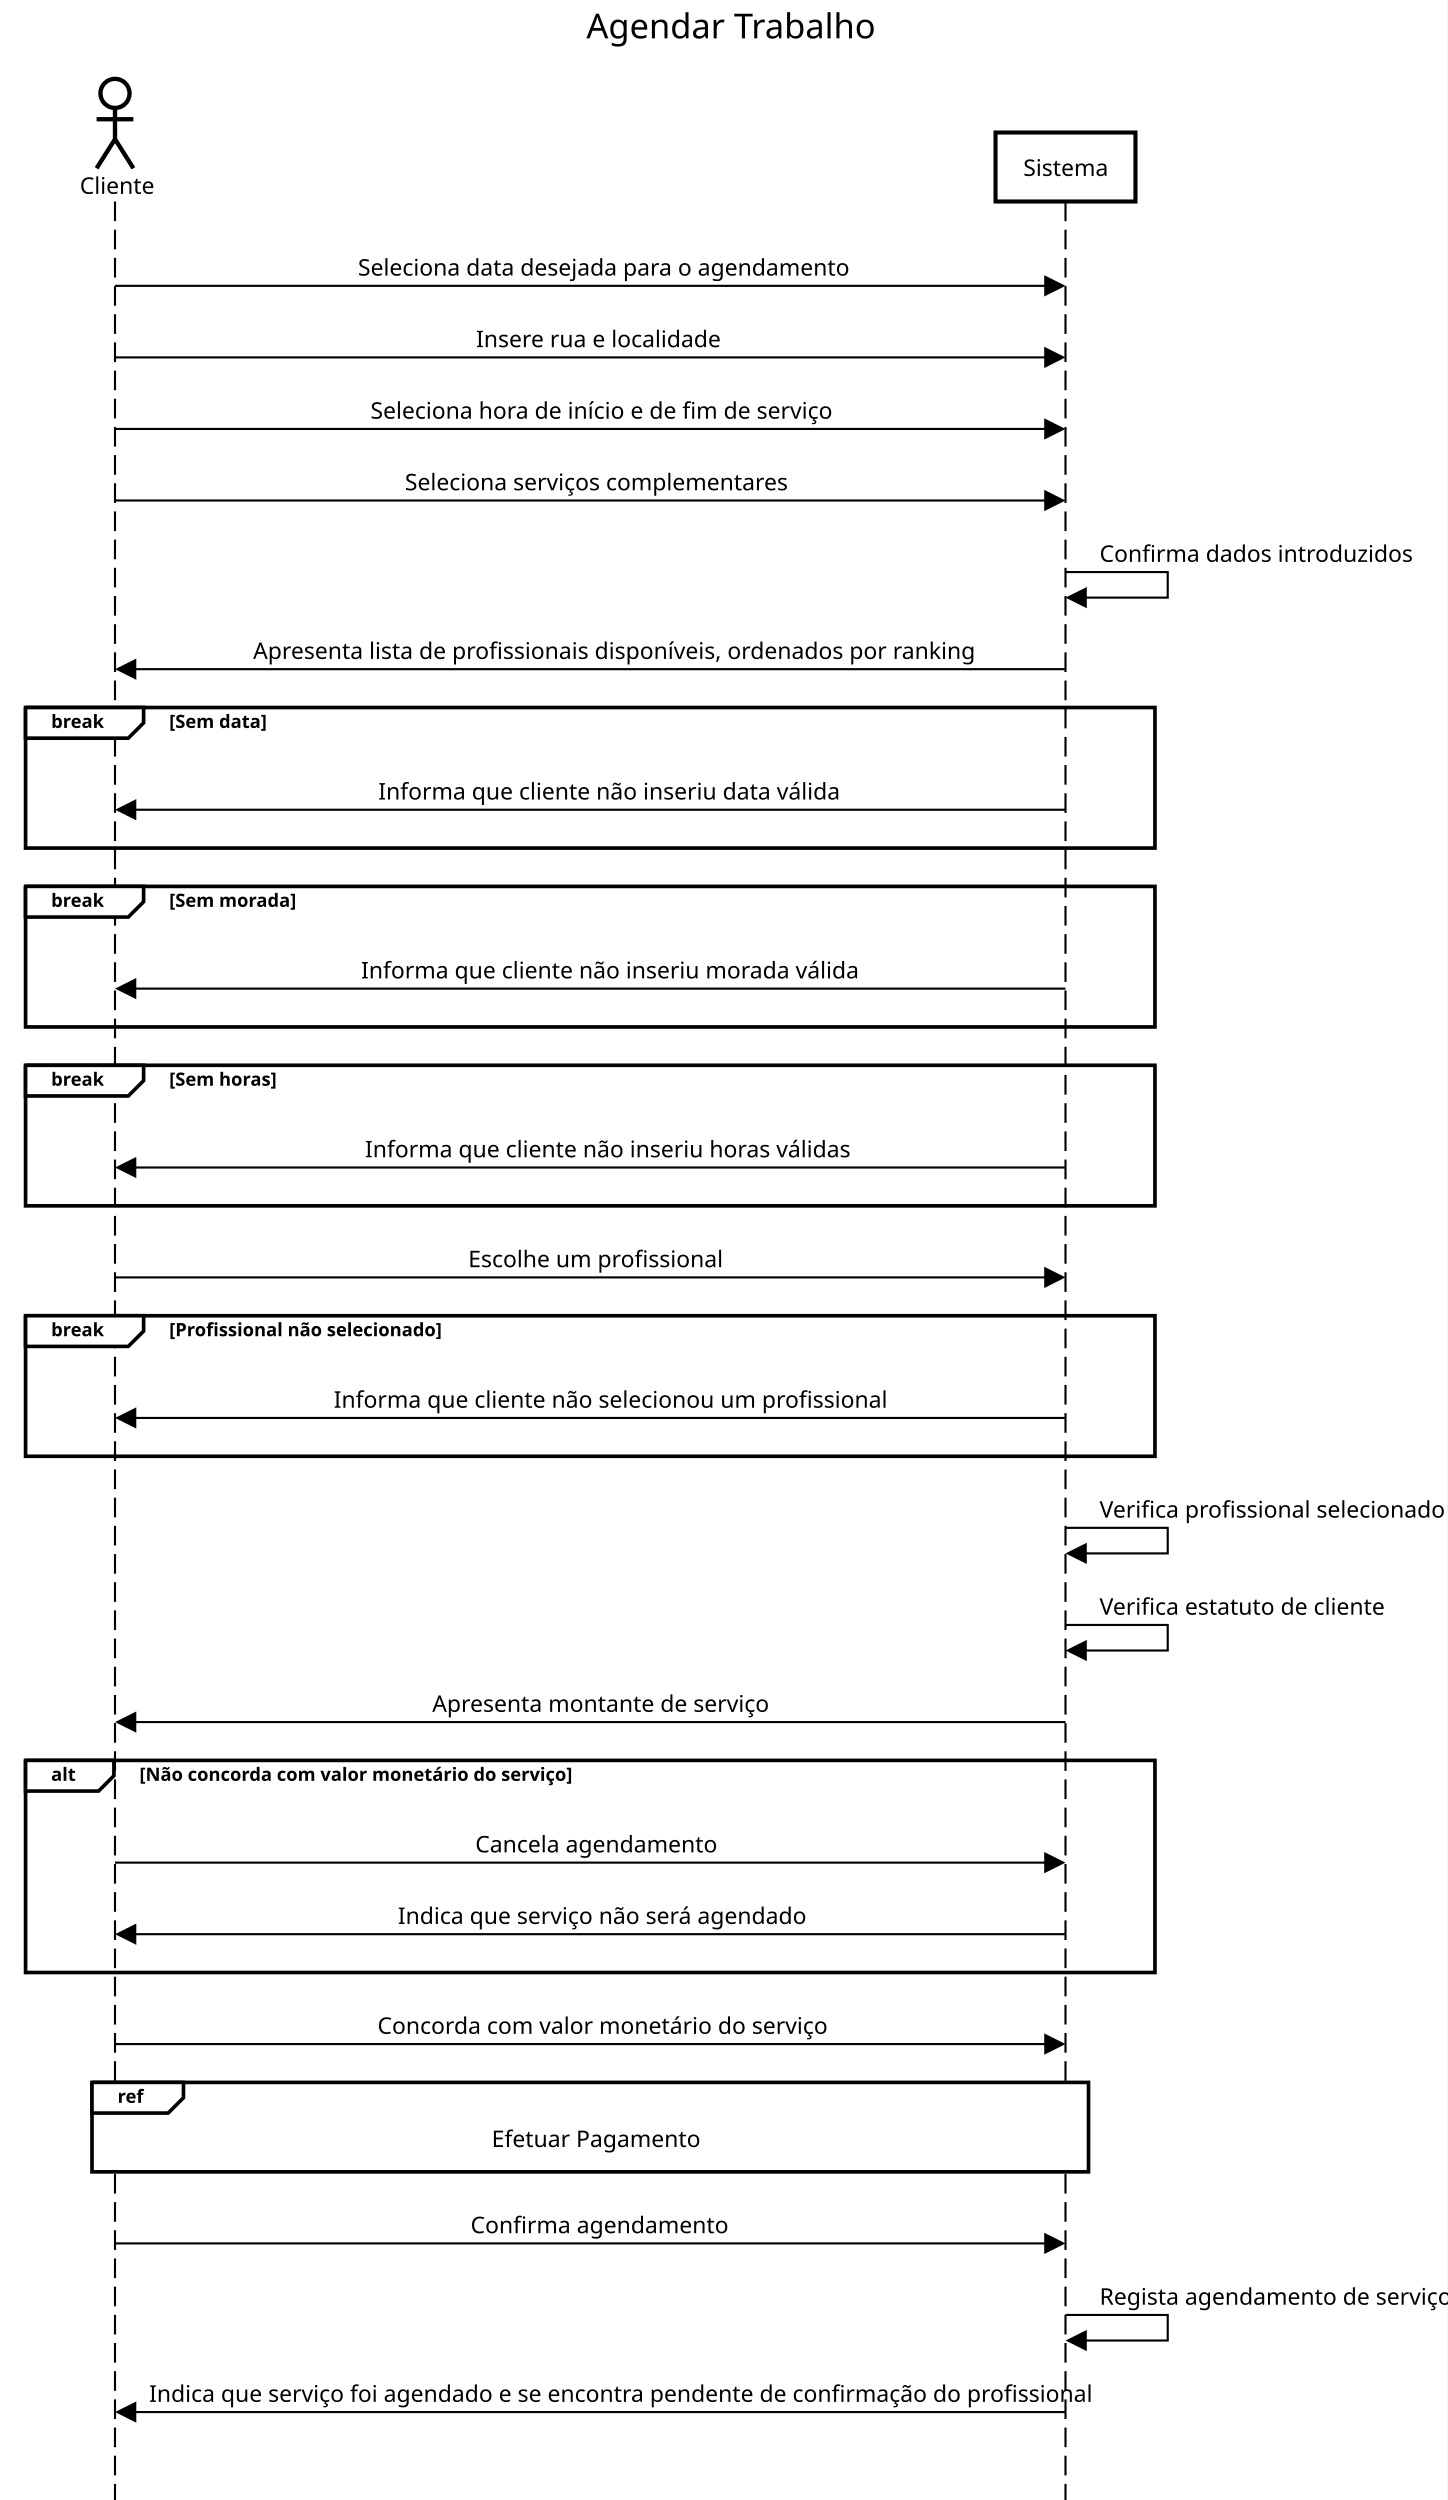
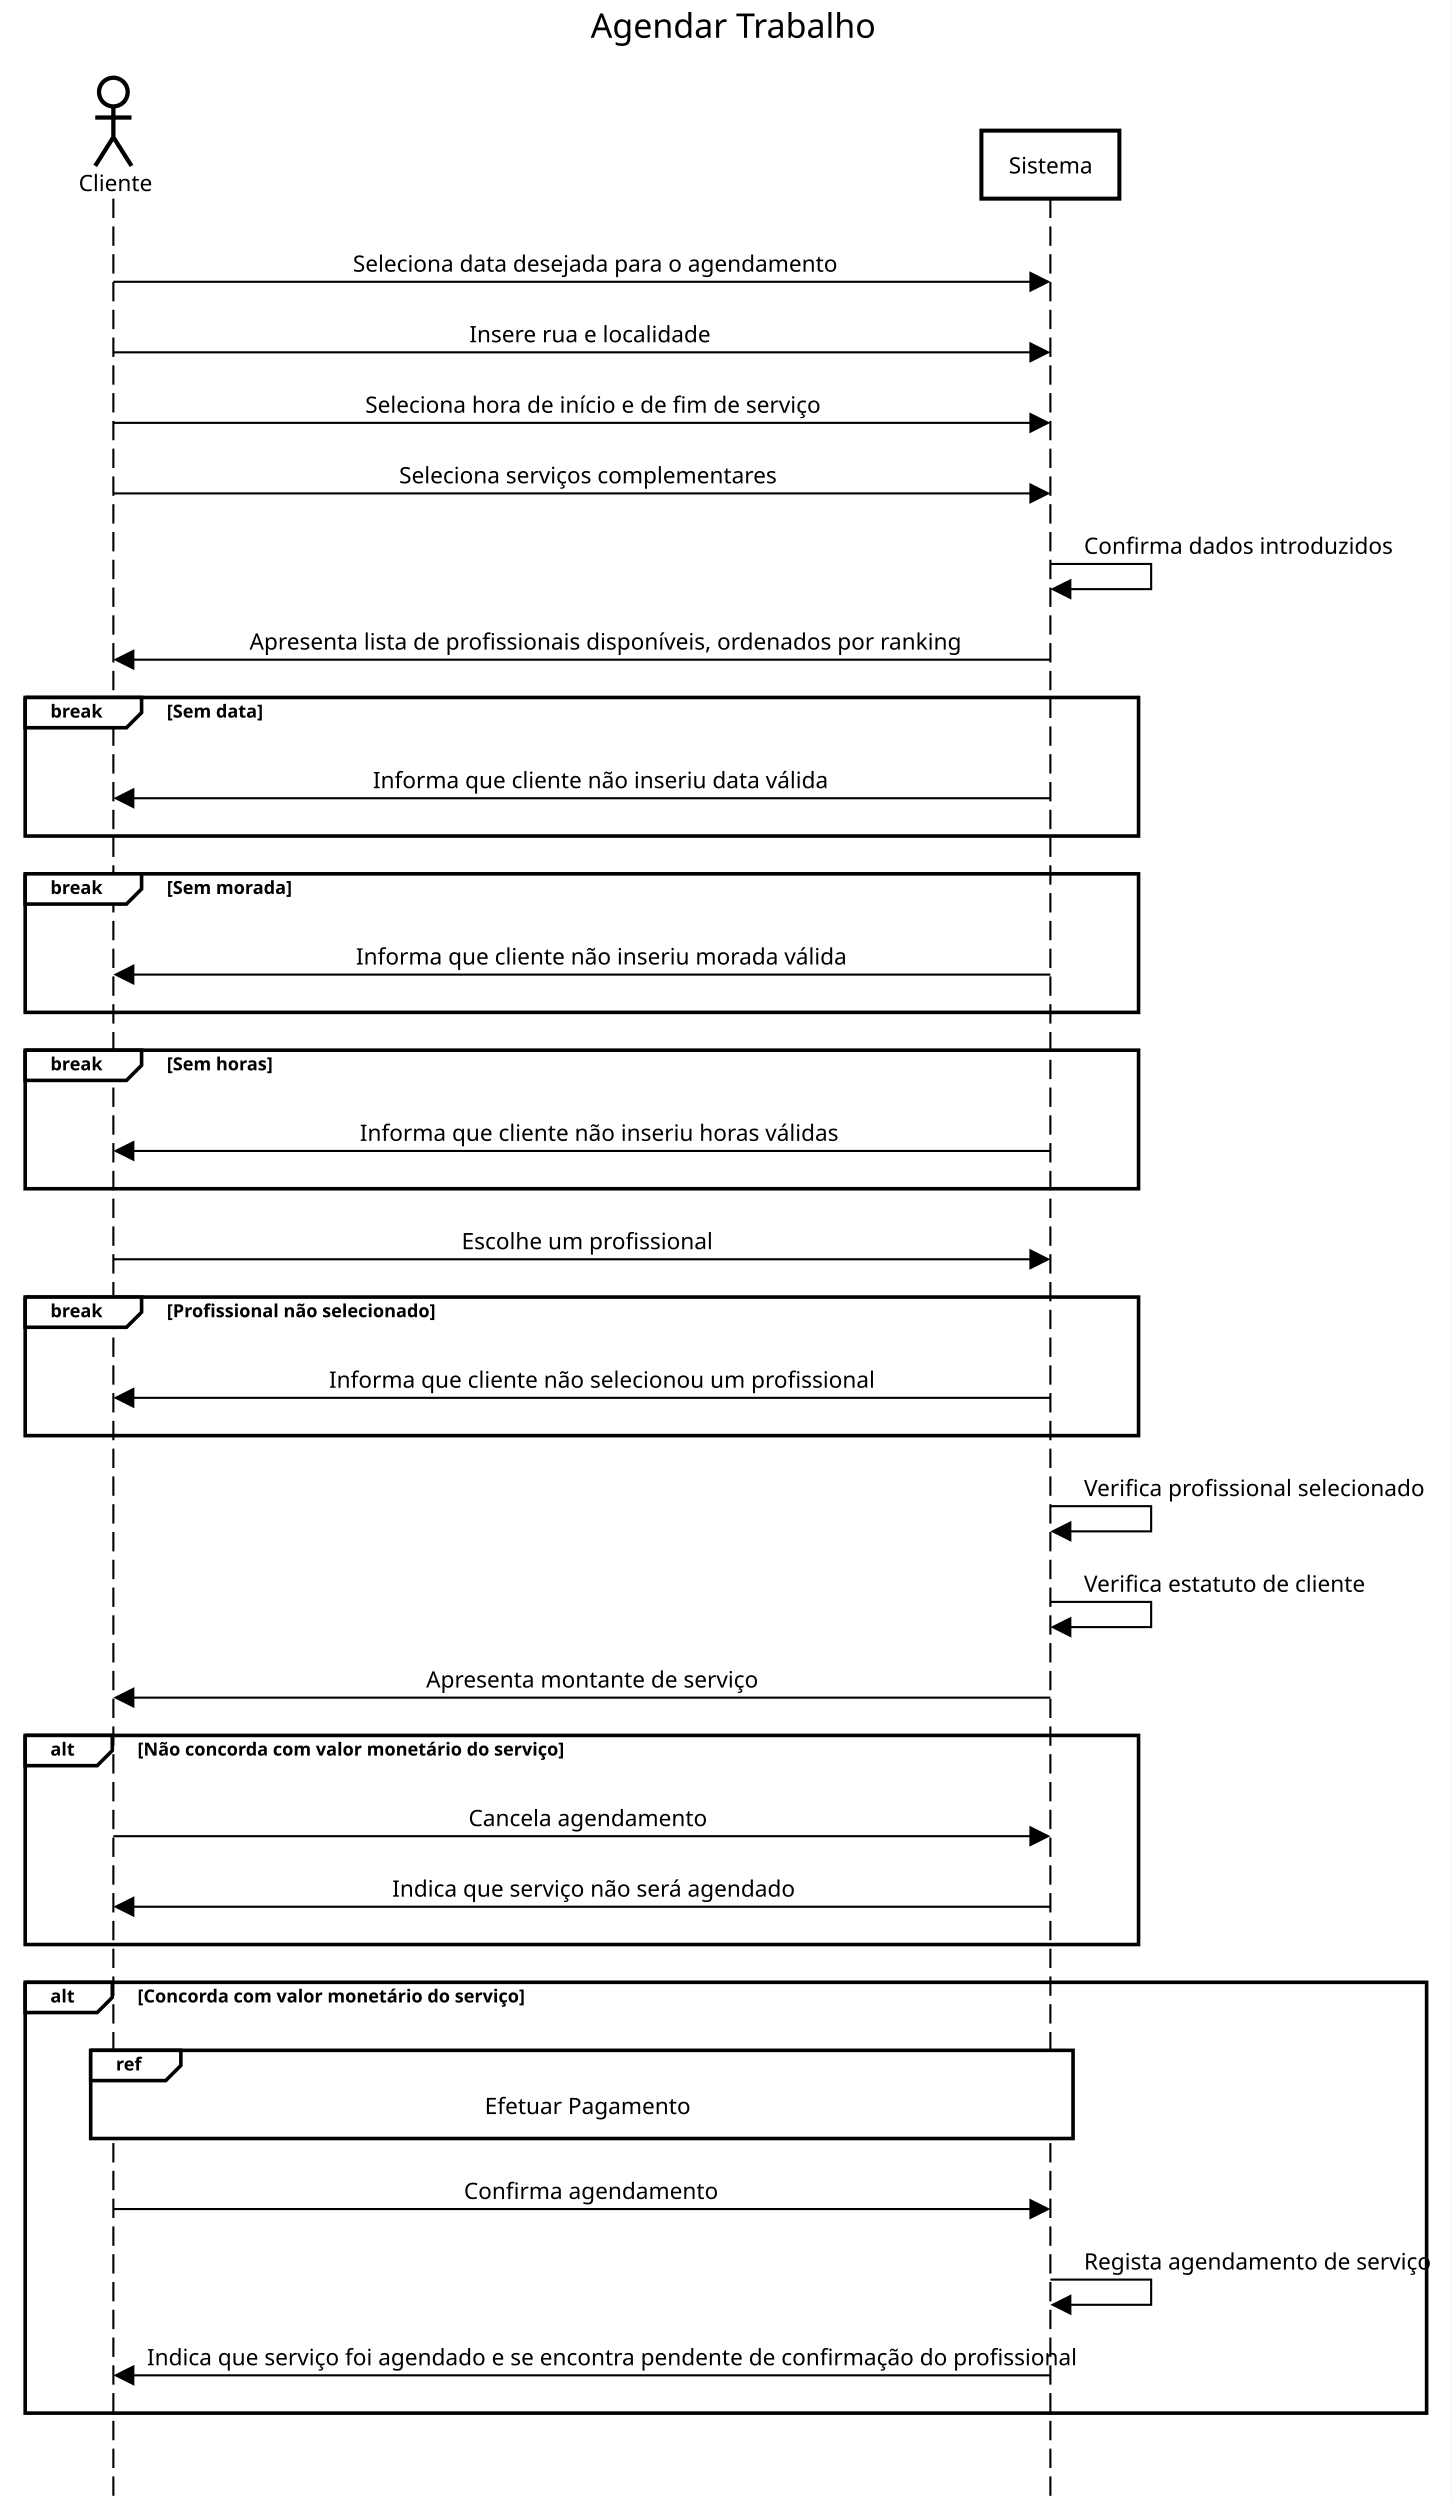
- <svg xmlns="http://www.w3.org/2000/svg" version="1.1" width="925" height="1598">
+ <svg xmlns="http://www.w3.org/2000/svg" version="1.1" width="941" height="1621">
  <defs />
  <g>
    <g />
    <g />
    <g />
    <g />
    <g />
    <g />
    <g />
    <g />
    <g />
    <g />
    <g />
    <g />
    <g />
    <g />
    <g />
    <g />
    <g />
    <g />
    <g />
    <g />
-     <g />
-     <g>
-       <rect fill="white" stroke="none" x="0" y="0" width="925" height="1598" />
-     </g>
-     <g>
-       <text fill="black" stroke="none" font-family="sans-serif" font-size="16.5pt" font-style="normal" font-weight="normal" text-decoration="normal" x="374.835" y="24.503" text-anchor="start" dominant-baseline="alphabetic">Agendar Trabalho</text>
-     </g>
-     <g>
-       <path fill="none" stroke="black" paint-order="fill stroke markers" d=" M 73.508 128.803 L 73.508 1598.971" stroke-miterlimit="10" stroke-width="1.361" stroke-dasharray="12.566,5.445" />
-       <path fill="none" stroke="black" paint-order="fill stroke markers" d=" M 681.069 128.803 L 681.069 1598.971" stroke-miterlimit="10" stroke-width="1.361" stroke-dasharray="12.566,5.445" />
+     <g>
+       <rect fill="white" stroke="none" x="0" y="0" width="941" height="1621" />
+     </g>
+     <g>
+       <text fill="black" stroke="none" font-family="sans-serif" font-size="16.5pt" font-style="normal" font-weight="normal" text-decoration="normal" x="383.003" y="24.503" text-anchor="start" dominant-baseline="alphabetic">Agendar Trabalho</text>
+     </g>
+     <g>
+       <path fill="none" stroke="black" paint-order="fill stroke markers" d=" M 73.508 128.803 L 73.508 1621.841" stroke-miterlimit="10" stroke-width="1.361" stroke-dasharray="12.566,5.445" />
+       <path fill="none" stroke="black" paint-order="fill stroke markers" d=" M 681.069 128.803 L 681.069 1621.841" stroke-miterlimit="10" stroke-width="1.361" stroke-dasharray="12.566,5.445" />
    </g>
    <g>
      <g>
        <path fill="white" stroke="black" paint-order="fill stroke markers" d=" M 82.819 59.705 A 9.311 9.311 0 1 1 82.819 59.696 M 73.508 69.016 L 73.508 88.945 M 61.747 76.204 L 85.27 76.204 M 73.508 88.945 L 61.747 107.567 M 73.508 88.945 L 85.27 107.567" stroke-miterlimit="10" stroke-width="2.777" stroke-dasharray="" />
      </g>
      <g>
        <g />
        <text fill="black" stroke="none" font-family="sans-serif" font-size="11pt" font-style="normal" font-weight="normal" text-decoration="normal" x="51.008" y="123.903" text-anchor="start" dominant-baseline="alphabetic">Cliente</text>
      </g>
      <path fill="none" stroke="none" />
      <g>
        <path fill="white" stroke="black" paint-order="fill stroke markers" d=" M 636.345 84.698 L 725.793 84.698 L 725.793 128.803 L 636.345 128.803 L 636.345 84.698 Z" stroke-miterlimit="10" stroke-width="2.614" stroke-dasharray="" />
      </g>
      <g>
        <g />
        <text fill="black" stroke="none" font-family="sans-serif" font-size="11pt" font-style="normal" font-weight="normal" text-decoration="normal" x="654.069" y="112.468" text-anchor="start" dominant-baseline="alphabetic">Sistema</text>
      </g>
    </g>
    <g>
      <g>
        <g>
          <path fill="none" stroke="none" />
          <rect fill="white" stroke="none" x="226.338" y="161.473" width="301.901" height="21.236" />
        </g>
        <text fill="black" stroke="none" font-family="sans-serif" font-size="11pt" font-style="normal" font-weight="normal" text-decoration="normal" x="228.789" y="176.175" text-anchor="start" dominant-baseline="alphabetic">Seleciona data desejada para o agendamento</text>
      </g>
      <g>
        <path fill="none" stroke="black" paint-order="fill stroke markers" d=" M 73.508 182.709 L 678.346 182.709" stroke-miterlimit="10" stroke-width="1.361" stroke-dasharray="" />
        <g transform="translate(681.069,182.7092) rotate(NaN,0,0) translate(-681.069,-182.7092)">
          <path fill="black" stroke="none" paint-order="stroke fill markers" d=" M 667.456 175.903 L 681.069 182.709 L 667.456 189.516 Z" />
          <g transform="rotate(NaN,0,0)" />
        </g>
      </g>
      <g>
        <g>
          <path fill="none" stroke="none" />
          <rect fill="white" stroke="none" x="301.838" y="207.212" width="150.901" height="21.236" />
        </g>
        <text fill="black" stroke="none" font-family="sans-serif" font-size="11pt" font-style="normal" font-weight="normal" text-decoration="normal" x="304.289" y="221.914" text-anchor="start" dominant-baseline="alphabetic">Insere rua e localidade</text>
      </g>
      <g>
        <path fill="none" stroke="black" paint-order="fill stroke markers" d=" M 73.508 228.448 L 678.346 228.448" stroke-miterlimit="10" stroke-width="1.361" stroke-dasharray="" />
        <g transform="translate(681.069,228.4478) rotate(NaN,0,0) translate(-681.069,-228.4478)">
          <path fill="black" stroke="none" paint-order="stroke fill markers" d=" M 667.456 221.641 L 681.069 228.448 L 667.456 235.254 Z" />
          <g transform="rotate(NaN,0,0)" />
        </g>
      </g>
      <g>
        <g>
          <path fill="none" stroke="none" />
          <rect fill="white" stroke="none" x="234.338" y="252.951" width="285.901" height="21.236" />
        </g>
        <text fill="black" stroke="none" font-family="sans-serif" font-size="11pt" font-style="normal" font-weight="normal" text-decoration="normal" x="236.789" y="267.652" text-anchor="start" dominant-baseline="alphabetic">Seleciona hora de início e de fim de serviço</text>
      </g>
      <g>
        <path fill="none" stroke="black" paint-order="fill stroke markers" d=" M 73.508 274.186 L 678.346 274.186" stroke-miterlimit="10" stroke-width="1.361" stroke-dasharray="" />
        <g transform="translate(681.069,274.1864) rotate(NaN,0,0) translate(-681.069,-274.1864)">
          <path fill="black" stroke="none" paint-order="stroke fill markers" d=" M 667.456 267.38 L 681.069 274.186 L 667.456 280.993 Z" />
          <g transform="rotate(NaN,0,0)" />
        </g>
      </g>
      <g>
        <g>
          <path fill="none" stroke="none" />
          <rect fill="white" stroke="none" x="256.338" y="298.689" width="241.901" height="21.236" />
        </g>
        <text fill="black" stroke="none" font-family="sans-serif" font-size="11pt" font-style="normal" font-weight="normal" text-decoration="normal" x="258.789" y="313.391" text-anchor="start" dominant-baseline="alphabetic">Seleciona serviços complementares</text>
      </g>
      <g>
        <path fill="none" stroke="black" paint-order="fill stroke markers" d=" M 73.508 319.925 L 678.346 319.925" stroke-miterlimit="10" stroke-width="1.361" stroke-dasharray="" />
        <g transform="translate(681.069,319.925) rotate(NaN,0,0) translate(-681.069,-319.925)">
          <path fill="black" stroke="none" paint-order="stroke fill markers" d=" M 667.456 313.119 L 681.069 319.925 L 667.456 326.731 Z" />
          <g transform="rotate(NaN,0,0)" />
        </g>
      </g>
      <g>
        <g>
          <path fill="none" stroke="none" />
          <rect fill="white" stroke="none" x="700.399" y="344.428" width="191.901" height="21.236" />
        </g>
        <text fill="black" stroke="none" font-family="sans-serif" font-size="11pt" font-style="normal" font-weight="normal" text-decoration="normal" x="702.849" y="359.129" text-anchor="start" dominant-baseline="alphabetic">Confirma dados introduzidos</text>
      </g>
      <g>
        <path fill="none" stroke="black" paint-order="fill stroke markers" d=" M 681.069 365.664 L 746.41 365.664 L 746.41 381.999 L 683.791 381.999" stroke-miterlimit="10" stroke-width="1.361" stroke-dasharray="" />
        <g transform="translate(681.069,381.9987) rotate(NaN,0,0) translate(-681.069,-381.9987)">
          <path fill="black" stroke="none" paint-order="stroke fill markers" d=" M 694.682 375.192 L 681.069 381.999 L 694.682 388.805 Z" />
          <g transform="rotate(NaN,0,0)" />
        </g>
      </g>
      <g>
        <g>
          <path fill="none" stroke="none" />
          <rect fill="white" stroke="none" x="159.338" y="406.502" width="435.901" height="21.236" />
        </g>
        <text fill="black" stroke="none" font-family="sans-serif" font-size="11pt" font-style="normal" font-weight="normal" text-decoration="normal" x="161.789" y="421.203" text-anchor="start" dominant-baseline="alphabetic">Apresenta lista de profissionais disponíveis, ordenados por ranking</text>
      </g>
      <g>
        <path fill="none" stroke="black" paint-order="fill stroke markers" d=" M 681.069 427.737 L 76.231 427.737" stroke-miterlimit="10" stroke-width="1.361" stroke-dasharray="" />
        <g transform="translate(73.50841,427.7373) rotate(NaN,0,0) translate(-73.50841,-427.7373)">
          <path fill="black" stroke="none" paint-order="stroke fill markers" d=" M 87.121 420.931 L 73.508 427.737 L 87.121 434.544 Z" />
          <g transform="rotate(NaN,0,0)" />
        </g>
      </g>
      <g>
        <g>
          <path fill="none" stroke="none" />
          <rect fill="white" stroke="none" x="239.338" y="496.345" width="275.901" height="21.236" />
        </g>
        <text fill="black" stroke="none" font-family="sans-serif" font-size="11pt" font-style="normal" font-weight="normal" text-decoration="normal" x="241.789" y="511.047" text-anchor="start" dominant-baseline="alphabetic">Informa que cliente não inseriu data válida</text>
      </g>
      <g>
        <path fill="none" stroke="black" paint-order="fill stroke markers" d=" M 681.069 517.581 L 76.231 517.581" stroke-miterlimit="10" stroke-width="1.361" stroke-dasharray="" />
        <g transform="translate(73.50841,517.5809) rotate(NaN,0,0) translate(-73.50841,-517.5809)">
          <path fill="black" stroke="none" paint-order="stroke fill markers" d=" M 87.121 510.775 L 73.508 517.581 L 87.121 524.387 Z" />
          <g transform="rotate(NaN,0,0)" />
        </g>
      </g>
      <g>
        <g>
          <path fill="none" stroke="none" />
          <rect fill="white" stroke="none" x="228.338" y="610.692" width="297.901" height="21.236" />
        </g>
        <text fill="black" stroke="none" font-family="sans-serif" font-size="11pt" font-style="normal" font-weight="normal" text-decoration="normal" x="230.789" y="625.393" text-anchor="start" dominant-baseline="alphabetic">Informa que cliente não inseriu morada válida</text>
      </g>
      <g>
        <path fill="none" stroke="black" paint-order="fill stroke markers" d=" M 681.069 631.927 L 76.231 631.927" stroke-miterlimit="10" stroke-width="1.361" stroke-dasharray="" />
        <g transform="translate(73.50841,631.9273) rotate(NaN,0,0) translate(-73.50841,-631.9273)">
          <path fill="black" stroke="none" paint-order="stroke fill markers" d=" M 87.121 625.121 L 73.508 631.927 L 87.121 638.734 Z" />
          <g transform="rotate(NaN,0,0)" />
        </g>
      </g>
      <g>
        <g>
          <path fill="none" stroke="none" />
          <rect fill="white" stroke="none" x="230.838" y="725.038" width="292.901" height="21.236" />
        </g>
        <text fill="black" stroke="none" font-family="sans-serif" font-size="11pt" font-style="normal" font-weight="normal" text-decoration="normal" x="233.289" y="739.74" text-anchor="start" dominant-baseline="alphabetic">Informa que cliente não inseriu horas válidas</text>
      </g>
      <g>
        <path fill="none" stroke="black" paint-order="fill stroke markers" d=" M 681.069 746.274 L 76.231 746.274" stroke-miterlimit="10" stroke-width="1.361" stroke-dasharray="" />
        <g transform="translate(73.50841,746.2738) rotate(NaN,0,0) translate(-73.50841,-746.2738)">
          <path fill="black" stroke="none" paint-order="stroke fill markers" d=" M 87.121 739.467 L 73.508 746.274 L 87.121 753.08 Z" />
          <g transform="rotate(NaN,0,0)" />
        </g>
      </g>
      <g>
        <g>
          <path fill="none" stroke="none" />
          <rect fill="white" stroke="none" x="296.838" y="795.279" width="160.901" height="21.236" />
        </g>
        <text fill="black" stroke="none" font-family="sans-serif" font-size="11pt" font-style="normal" font-weight="normal" text-decoration="normal" x="299.289" y="809.981" text-anchor="start" dominant-baseline="alphabetic">Escolhe um profissional</text>
      </g>
      <g>
        <path fill="none" stroke="black" paint-order="fill stroke markers" d=" M 73.508 816.515 L 678.346 816.515" stroke-miterlimit="10" stroke-width="1.361" stroke-dasharray="" />
        <g transform="translate(681.069,816.5151) rotate(NaN,0,0) translate(-681.069,-816.5151)">
          <path fill="black" stroke="none" paint-order="stroke fill markers" d=" M 667.456 809.709 L 681.069 816.515 L 667.456 823.321 Z" />
          <g transform="rotate(NaN,0,0)" />
        </g>
      </g>
      <g>
        <g>
          <path fill="none" stroke="none" />
          <rect fill="white" stroke="none" x="210.838" y="885.123" width="332.901" height="21.236" />
        </g>
        <text fill="black" stroke="none" font-family="sans-serif" font-size="11pt" font-style="normal" font-weight="normal" text-decoration="normal" x="213.289" y="899.825" text-anchor="start" dominant-baseline="alphabetic">Informa que cliente não selecionou um profissional</text>
      </g>
      <g>
        <path fill="none" stroke="black" paint-order="fill stroke markers" d=" M 681.069 906.359 L 76.231 906.359" stroke-miterlimit="10" stroke-width="1.361" stroke-dasharray="" />
        <g transform="translate(73.50841,906.3588) rotate(NaN,0,0) translate(-73.50841,-906.3588)">
          <path fill="black" stroke="none" paint-order="stroke fill markers" d=" M 87.121 899.552 L 73.508 906.359 L 87.121 913.165 Z" />
          <g transform="rotate(NaN,0,0)" />
        </g>
      </g>
      <g>
        <g>
          <path fill="none" stroke="none" />
          <rect fill="white" stroke="none" x="700.399" y="955.364" width="211.901" height="21.236" />
        </g>
        <text fill="black" stroke="none" font-family="sans-serif" font-size="11pt" font-style="normal" font-weight="normal" text-decoration="normal" x="702.849" y="970.066" text-anchor="start" dominant-baseline="alphabetic">Verifica profissional selecionado</text>
      </g>
      <g>
        <path fill="none" stroke="black" paint-order="fill stroke markers" d=" M 681.069 976.6 L 746.41 976.6 L 746.41 992.935 L 683.791 992.935" stroke-miterlimit="10" stroke-width="1.361" stroke-dasharray="" />
        <g transform="translate(681.069,992.9353) rotate(NaN,0,0) translate(-681.069,-992.9353)">
          <path fill="black" stroke="none" paint-order="stroke fill markers" d=" M 694.682 986.129 L 681.069 992.935 L 694.682 999.742 Z" />
          <g transform="rotate(NaN,0,0)" />
        </g>
      </g>
      <g>
        <g>
          <path fill="none" stroke="none" />
          <rect fill="white" stroke="none" x="700.399" y="1017.438" width="173.901" height="21.236" />
        </g>
        <text fill="black" stroke="none" font-family="sans-serif" font-size="11pt" font-style="normal" font-weight="normal" text-decoration="normal" x="702.849" y="1032.14" text-anchor="start" dominant-baseline="alphabetic">Verifica estatuto de cliente</text>
      </g>
      <g>
        <path fill="none" stroke="black" paint-order="fill stroke markers" d=" M 681.069 1038.674 L 746.41 1038.674 L 746.41 1055.009 L 683.791 1055.009" stroke-miterlimit="10" stroke-width="1.361" stroke-dasharray="" />
        <g transform="translate(681.069,1055.009) rotate(NaN,0,0) translate(-681.069,-1055.009)">
          <path fill="black" stroke="none" paint-order="stroke fill markers" d=" M 694.682 1048.203 L 681.069 1055.009 L 694.682 1061.815 Z" />
          <g transform="rotate(NaN,0,0)" />
        </g>
      </g>
      <g>
        <g>
          <path fill="none" stroke="none" />
          <rect fill="white" stroke="none" x="273.838" y="1079.512" width="206.901" height="21.236" />
        </g>
        <text fill="black" stroke="none" font-family="sans-serif" font-size="11pt" font-style="normal" font-weight="normal" text-decoration="normal" x="276.289" y="1094.214" text-anchor="start" dominant-baseline="alphabetic">Apresenta montante de serviço</text>
      </g>
      <g>
        <path fill="none" stroke="black" paint-order="fill stroke markers" d=" M 681.069 1100.748 L 76.231 1100.748" stroke-miterlimit="10" stroke-width="1.361" stroke-dasharray="" />
        <g transform="translate(73.50841,1100.748) rotate(NaN,0,0) translate(-73.50841,-1100.748)">
          <path fill="black" stroke="none" paint-order="stroke fill markers" d=" M 87.121 1093.941 L 73.508 1100.748 L 87.121 1107.554 Z" />
          <g transform="rotate(NaN,0,0)" />
        </g>
      </g>
      <g>
        <g>
          <path fill="none" stroke="none" />
          <rect fill="white" stroke="none" x="301.338" y="1169.356" width="151.901" height="21.236" />
        </g>
        <text fill="black" stroke="none" font-family="sans-serif" font-size="11pt" font-style="normal" font-weight="normal" text-decoration="normal" x="303.789" y="1184.057" text-anchor="start" dominant-baseline="alphabetic">Cancela agendamento</text>
      </g>
      <g>
        <path fill="none" stroke="black" paint-order="fill stroke markers" d=" M 73.508 1190.591 L 678.346 1190.591" stroke-miterlimit="10" stroke-width="1.361" stroke-dasharray="" />
        <g transform="translate(681.069,1190.591) rotate(NaN,0,0) translate(-681.069,-1190.591)">
          <path fill="black" stroke="none" paint-order="stroke fill markers" d=" M 667.456 1183.785 L 681.069 1190.591 L 667.456 1197.398 Z" />
          <g transform="rotate(NaN,0,0)" />
        </g>
      </g>
      <g>
        <g>
          <path fill="none" stroke="none" />
          <rect fill="white" stroke="none" x="251.838" y="1215.094" width="250.901" height="21.236" />
        </g>
        <text fill="black" stroke="none" font-family="sans-serif" font-size="11pt" font-style="normal" font-weight="normal" text-decoration="normal" x="254.289" y="1229.796" text-anchor="start" dominant-baseline="alphabetic">Indica que serviço não será agendado</text>
      </g>
      <g>
        <path fill="none" stroke="black" paint-order="fill stroke markers" d=" M 681.069 1236.33 L 76.231 1236.33" stroke-miterlimit="10" stroke-width="1.361" stroke-dasharray="" />
        <g transform="translate(73.50841,1236.33) rotate(NaN,0,0) translate(-73.50841,-1236.33)">
          <path fill="black" stroke="none" paint-order="stroke fill markers" d=" M 87.121 1229.524 L 73.508 1236.33 L 87.121 1243.136 Z" />
          <g transform="rotate(NaN,0,0)" />
        </g>
      </g>
-       <g>
-         <g>
-           <path fill="none" stroke="none" />
-           <rect fill="white" stroke="none" x="238.838" y="1285.335" width="276.901" height="21.236" />
-         </g>
-         <text fill="black" stroke="none" font-family="sans-serif" font-size="11pt" font-style="normal" font-weight="normal" text-decoration="normal" x="241.289" y="1300.037" text-anchor="start" dominant-baseline="alphabetic">Concorda com valor monetário do serviço</text>
-       </g>
-       <g>
-         <path fill="none" stroke="black" paint-order="fill stroke markers" d=" M 73.508 1306.571 L 678.346 1306.571" stroke-miterlimit="10" stroke-width="1.361" stroke-dasharray="" />
-         <g transform="translate(681.069,1306.571) rotate(NaN,0,0) translate(-681.069,-1306.571)">
-           <path fill="black" stroke="none" paint-order="stroke fill markers" d=" M 667.456 1299.765 L 681.069 1306.571 L 667.456 1313.378 Z" />
-           <g transform="rotate(NaN,0,0)" />
-         </g>
-       </g>
      <path fill="none" stroke="none" />
      <g>
        <g />
-         <path fill="white" stroke="black" paint-order="fill stroke markers" d=" M 58.807 1331.074 L 695.771 1331.074 L 695.771 1388.247 L 58.807 1388.247 L 58.807 1331.074 Z" stroke-miterlimit="10" stroke-width="2.334" stroke-dasharray="" />
-         <path fill="white" stroke="black" paint-order="fill stroke markers" d=" M 58.807 1331.074 L 58.807 1350.676 L 107.477 1350.676 L 117.278 1340.875 L 117.278 1331.074 L 58.807 1331.074" stroke-miterlimit="10" stroke-width="2.334" stroke-dasharray="" />
-         <text fill="black" stroke="none" font-family="sans-serif" font-size="8.8pt" font-style="normal" font-weight="bold" text-decoration="normal" x="75.142" y="1344.142" text-anchor="start" dominant-baseline="alphabetic">ref</text>
-       </g>
-       <g>
-         <text fill="black" stroke="none" font-family="sans-serif" font-size="11pt" font-style="normal" font-weight="normal" text-decoration="normal" x="314.289" y="1372.379" text-anchor="start" dominant-baseline="alphabetic">Efetuar Pagamento</text>
-       </g>
-       <g>
-         <g>
-           <path fill="none" stroke="none" />
-           <rect fill="white" stroke="none" x="298.338" y="1412.75" width="157.901" height="21.236" />
-         </g>
-         <text fill="black" stroke="none" font-family="sans-serif" font-size="11pt" font-style="normal" font-weight="normal" text-decoration="normal" x="300.789" y="1427.452" text-anchor="start" dominant-baseline="alphabetic">Confirma agendamento</text>
-       </g>
-       <g>
-         <path fill="none" stroke="black" paint-order="fill stroke markers" d=" M 73.508 1433.986 L 678.346 1433.986" stroke-miterlimit="10" stroke-width="1.361" stroke-dasharray="" />
-         <g transform="translate(681.069,1433.986) rotate(NaN,0,0) translate(-681.069,-1433.986)">
-           <path fill="black" stroke="none" paint-order="stroke fill markers" d=" M 667.456 1427.179 L 681.069 1433.986 L 667.456 1440.792 Z" />
-           <g transform="rotate(NaN,0,0)" />
-         </g>
-       </g>
-       <g>
-         <g>
-           <path fill="none" stroke="none" />
-           <rect fill="white" stroke="none" x="700.399" y="1458.489" width="218.901" height="21.236" />
-         </g>
-         <text fill="black" stroke="none" font-family="sans-serif" font-size="11pt" font-style="normal" font-weight="normal" text-decoration="normal" x="702.849" y="1473.19" text-anchor="start" dominant-baseline="alphabetic">Regista agendamento de serviço</text>
-       </g>
-       <g>
-         <path fill="none" stroke="black" paint-order="fill stroke markers" d=" M 681.069 1479.724 L 746.41 1479.724 L 746.41 1496.06 L 683.791 1496.06" stroke-miterlimit="10" stroke-width="1.361" stroke-dasharray="" />
-         <g transform="translate(681.069,1496.06) rotate(NaN,0,0) translate(-681.069,-1496.06)">
-           <path fill="black" stroke="none" paint-order="stroke fill markers" d=" M 694.682 1489.253 L 681.069 1496.06 L 694.682 1502.866 Z" />
-           <g transform="rotate(NaN,0,0)" />
-         </g>
-       </g>
-       <g>
-         <g>
-           <path fill="none" stroke="none" />
-           <rect fill="white" stroke="none" x="92.838" y="1520.562" width="568.901" height="21.236" />
-         </g>
-         <text fill="black" stroke="none" font-family="sans-serif" font-size="11pt" font-style="normal" font-weight="normal" text-decoration="normal" x="95.289" y="1535.264" text-anchor="start" dominant-baseline="alphabetic">Indica que serviço foi agendado e se encontra pendente de confirmação do profissional</text>
-       </g>
-       <g>
-         <path fill="none" stroke="black" paint-order="fill stroke markers" d=" M 681.069 1541.798 L 76.231 1541.798" stroke-miterlimit="10" stroke-width="1.361" stroke-dasharray="" />
-         <g transform="translate(73.50841,1541.798) rotate(NaN,0,0) translate(-73.50841,-1541.798)">
-           <path fill="black" stroke="none" paint-order="stroke fill markers" d=" M 87.121 1534.992 L 73.508 1541.798 L 87.121 1548.604 Z" />
+         <path fill="white" stroke="black" paint-order="fill stroke markers" d=" M 58.807 1329.441 L 695.771 1329.441 L 695.771 1386.614 L 58.807 1386.614 L 58.807 1329.441 Z" stroke-miterlimit="10" stroke-width="2.334" stroke-dasharray="" />
+         <path fill="white" stroke="black" paint-order="fill stroke markers" d=" M 58.807 1329.441 L 58.807 1349.043 L 107.477 1349.043 L 117.278 1339.242 L 117.278 1329.441 L 58.807 1329.441" stroke-miterlimit="10" stroke-width="2.334" stroke-dasharray="" />
+         <text fill="black" stroke="none" font-family="sans-serif" font-size="8.8pt" font-style="normal" font-weight="bold" text-decoration="normal" x="75.142" y="1342.509" text-anchor="start" dominant-baseline="alphabetic">ref</text>
+       </g>
+       <g>
+         <text fill="black" stroke="none" font-family="sans-serif" font-size="11pt" font-style="normal" font-weight="normal" text-decoration="normal" x="314.289" y="1370.745" text-anchor="start" dominant-baseline="alphabetic">Efetuar Pagamento</text>
+       </g>
+       <g>
+         <g>
+           <path fill="none" stroke="none" />
+           <rect fill="white" stroke="none" x="298.338" y="1411.117" width="157.901" height="21.236" />
+         </g>
+         <text fill="black" stroke="none" font-family="sans-serif" font-size="11pt" font-style="normal" font-weight="normal" text-decoration="normal" x="300.789" y="1425.818" text-anchor="start" dominant-baseline="alphabetic">Confirma agendamento</text>
+       </g>
+       <g>
+         <path fill="none" stroke="black" paint-order="fill stroke markers" d=" M 73.508 1432.352 L 678.346 1432.352" stroke-miterlimit="10" stroke-width="1.361" stroke-dasharray="" />
+         <g transform="translate(681.069,1432.352) rotate(NaN,0,0) translate(-681.069,-1432.352)">
+           <path fill="black" stroke="none" paint-order="stroke fill markers" d=" M 667.456 1425.546 L 681.069 1432.352 L 667.456 1439.159 Z" />
+           <g transform="rotate(NaN,0,0)" />
+         </g>
+       </g>
+       <g>
+         <g>
+           <path fill="none" stroke="none" />
+           <rect fill="white" stroke="none" x="700.399" y="1456.855" width="218.901" height="21.236" />
+         </g>
+         <text fill="black" stroke="none" font-family="sans-serif" font-size="11pt" font-style="normal" font-weight="normal" text-decoration="normal" x="702.849" y="1471.557" text-anchor="start" dominant-baseline="alphabetic">Regista agendamento de serviço</text>
+       </g>
+       <g>
+         <path fill="none" stroke="black" paint-order="fill stroke markers" d=" M 681.069 1478.091 L 746.41 1478.091 L 746.41 1494.426 L 683.791 1494.426" stroke-miterlimit="10" stroke-width="1.361" stroke-dasharray="" />
+         <g transform="translate(681.069,1494.426) rotate(NaN,0,0) translate(-681.069,-1494.426)">
+           <path fill="black" stroke="none" paint-order="stroke fill markers" d=" M 694.682 1487.62 L 681.069 1494.426 L 694.682 1501.232 Z" />
+           <g transform="rotate(NaN,0,0)" />
+         </g>
+       </g>
+       <g>
+         <g>
+           <path fill="none" stroke="none" />
+           <rect fill="white" stroke="none" x="92.838" y="1518.929" width="568.901" height="21.236" />
+         </g>
+         <text fill="black" stroke="none" font-family="sans-serif" font-size="11pt" font-style="normal" font-weight="normal" text-decoration="normal" x="95.289" y="1533.631" text-anchor="start" dominant-baseline="alphabetic">Indica que serviço foi agendado e se encontra pendente de confirmação do profissional</text>
+       </g>
+       <g>
+         <path fill="none" stroke="black" paint-order="fill stroke markers" d=" M 681.069 1540.165 L 76.231 1540.165" stroke-miterlimit="10" stroke-width="1.361" stroke-dasharray="" />
+         <g transform="translate(73.50841,1540.165) rotate(NaN,0,0) translate(-73.50841,-1540.165)">
+           <path fill="black" stroke="none" paint-order="stroke fill markers" d=" M 87.121 1533.358 L 73.508 1540.165 L 87.121 1546.971 Z" />
          <g transform="rotate(NaN,0,0)" />
        </g>
      </g>
      <g>
        <g />
        <path fill="none" stroke="black" paint-order="fill stroke markers" d=" M 16.335 452.24 L 738.242 452.24 L 738.242 542.084 L 16.335 542.084 L 16.335 452.24 Z" stroke-miterlimit="10" stroke-width="2.334" stroke-dasharray="" />
        <path fill="white" stroke="black" paint-order="fill stroke markers" d=" M 16.335 452.24 L 16.335 471.842 L 82.006 471.842 L 91.807 462.041 L 91.807 452.24 L 16.335 452.24" stroke-miterlimit="10" stroke-width="2.334" stroke-dasharray="" />
        <text fill="black" stroke="none" font-family="sans-serif" font-size="8.8pt" font-style="normal" font-weight="bold" text-decoration="normal" x="32.67" y="465.308" text-anchor="start" dominant-baseline="alphabetic">break</text>
        <text fill="black" stroke="none" font-family="sans-serif" font-size="8.8pt" font-style="normal" font-weight="bold" text-decoration="normal" x="108.142" y="465.308" text-anchor="start" dominant-baseline="alphabetic">[Sem data]</text>
      </g>
      <g>
        <g />
        <path fill="none" stroke="black" paint-order="fill stroke markers" d=" M 16.335 566.587 L 738.242 566.587 L 738.242 656.43 L 16.335 656.43 L 16.335 566.587 Z" stroke-miterlimit="10" stroke-width="2.334" stroke-dasharray="" />
        <path fill="white" stroke="black" paint-order="fill stroke markers" d=" M 16.335 566.587 L 16.335 586.189 L 82.006 586.189 L 91.807 576.388 L 91.807 566.587 L 16.335 566.587" stroke-miterlimit="10" stroke-width="2.334" stroke-dasharray="" />
        <text fill="black" stroke="none" font-family="sans-serif" font-size="8.8pt" font-style="normal" font-weight="bold" text-decoration="normal" x="32.67" y="579.655" text-anchor="start" dominant-baseline="alphabetic">break</text>
        <text fill="black" stroke="none" font-family="sans-serif" font-size="8.8pt" font-style="normal" font-weight="bold" text-decoration="normal" x="108.142" y="579.655" text-anchor="start" dominant-baseline="alphabetic">[Sem morada]</text>
      </g>
      <g>
        <g />
        <path fill="none" stroke="black" paint-order="fill stroke markers" d=" M 16.335 680.933 L 738.242 680.933 L 738.242 770.777 L 16.335 770.777 L 16.335 680.933 Z" stroke-miterlimit="10" stroke-width="2.334" stroke-dasharray="" />
        <path fill="white" stroke="black" paint-order="fill stroke markers" d=" M 16.335 680.933 L 16.335 700.535 L 82.006 700.535 L 91.807 690.734 L 91.807 680.933 L 16.335 680.933" stroke-miterlimit="10" stroke-width="2.334" stroke-dasharray="" />
        <text fill="black" stroke="none" font-family="sans-serif" font-size="8.8pt" font-style="normal" font-weight="bold" text-decoration="normal" x="32.67" y="694.001" text-anchor="start" dominant-baseline="alphabetic">break</text>
        <text fill="black" stroke="none" font-family="sans-serif" font-size="8.8pt" font-style="normal" font-weight="bold" text-decoration="normal" x="108.142" y="694.001" text-anchor="start" dominant-baseline="alphabetic">[Sem horas]</text>
      </g>
      <g>
        <g />
        <path fill="none" stroke="black" paint-order="fill stroke markers" d=" M 16.335 841.018 L 738.242 841.018 L 738.242 930.862 L 16.335 930.862 L 16.335 841.018 Z" stroke-miterlimit="10" stroke-width="2.334" stroke-dasharray="" />
        <path fill="white" stroke="black" paint-order="fill stroke markers" d=" M 16.335 841.018 L 16.335 860.62 L 82.006 860.62 L 91.807 850.819 L 91.807 841.018 L 16.335 841.018" stroke-miterlimit="10" stroke-width="2.334" stroke-dasharray="" />
        <text fill="black" stroke="none" font-family="sans-serif" font-size="8.8pt" font-style="normal" font-weight="bold" text-decoration="normal" x="32.67" y="854.086" text-anchor="start" dominant-baseline="alphabetic">break</text>
        <text fill="black" stroke="none" font-family="sans-serif" font-size="8.8pt" font-style="normal" font-weight="bold" text-decoration="normal" x="108.142" y="854.086" text-anchor="start" dominant-baseline="alphabetic">[Profissional não selecionado]</text>
      </g>
      <g>
        <g />
        <path fill="none" stroke="black" paint-order="fill stroke markers" d=" M 16.335 1125.25 L 738.242 1125.25 L 738.242 1260.833 L 16.335 1260.833 L 16.335 1125.25 Z" stroke-miterlimit="10" stroke-width="2.334" stroke-dasharray="" />
        <path fill="white" stroke="black" paint-order="fill stroke markers" d=" M 16.335 1125.25 L 16.335 1144.853 L 63.006 1144.853 L 72.807 1135.052 L 72.807 1125.25 L 16.335 1125.25" stroke-miterlimit="10" stroke-width="2.334" stroke-dasharray="" />
        <text fill="black" stroke="none" font-family="sans-serif" font-size="8.8pt" font-style="normal" font-weight="bold" text-decoration="normal" x="32.67" y="1138.319" text-anchor="start" dominant-baseline="alphabetic">alt</text>
        <text fill="black" stroke="none" font-family="sans-serif" font-size="8.8pt" font-style="normal" font-weight="bold" text-decoration="normal" x="89.142" y="1138.319" text-anchor="start" dominant-baseline="alphabetic">[Não concorda com valor monetário do serviço]</text>
      </g>
+       <g>
+         <g />
+         <path fill="none" stroke="black" paint-order="fill stroke markers" d=" M 16.335 1285.335 L 925.017 1285.335 L 925.017 1564.667 L 16.335 1564.667 L 16.335 1285.335 Z" stroke-miterlimit="10" stroke-width="2.334" stroke-dasharray="" />
+         <path fill="white" stroke="black" paint-order="fill stroke markers" d=" M 16.335 1285.335 L 16.335 1304.938 L 63.006 1304.938 L 72.807 1295.137 L 72.807 1285.335 L 16.335 1285.335" stroke-miterlimit="10" stroke-width="2.334" stroke-dasharray="" />
+         <text fill="black" stroke="none" font-family="sans-serif" font-size="8.8pt" font-style="normal" font-weight="bold" text-decoration="normal" x="32.67" y="1298.404" text-anchor="start" dominant-baseline="alphabetic">alt</text>
+         <text fill="black" stroke="none" font-family="sans-serif" font-size="8.8pt" font-style="normal" font-weight="bold" text-decoration="normal" x="89.142" y="1298.404" text-anchor="start" dominant-baseline="alphabetic">[Concorda com valor monetário do serviço]</text>
+       </g>
    </g>
    <g />
    <g />
  </g>
</svg>
